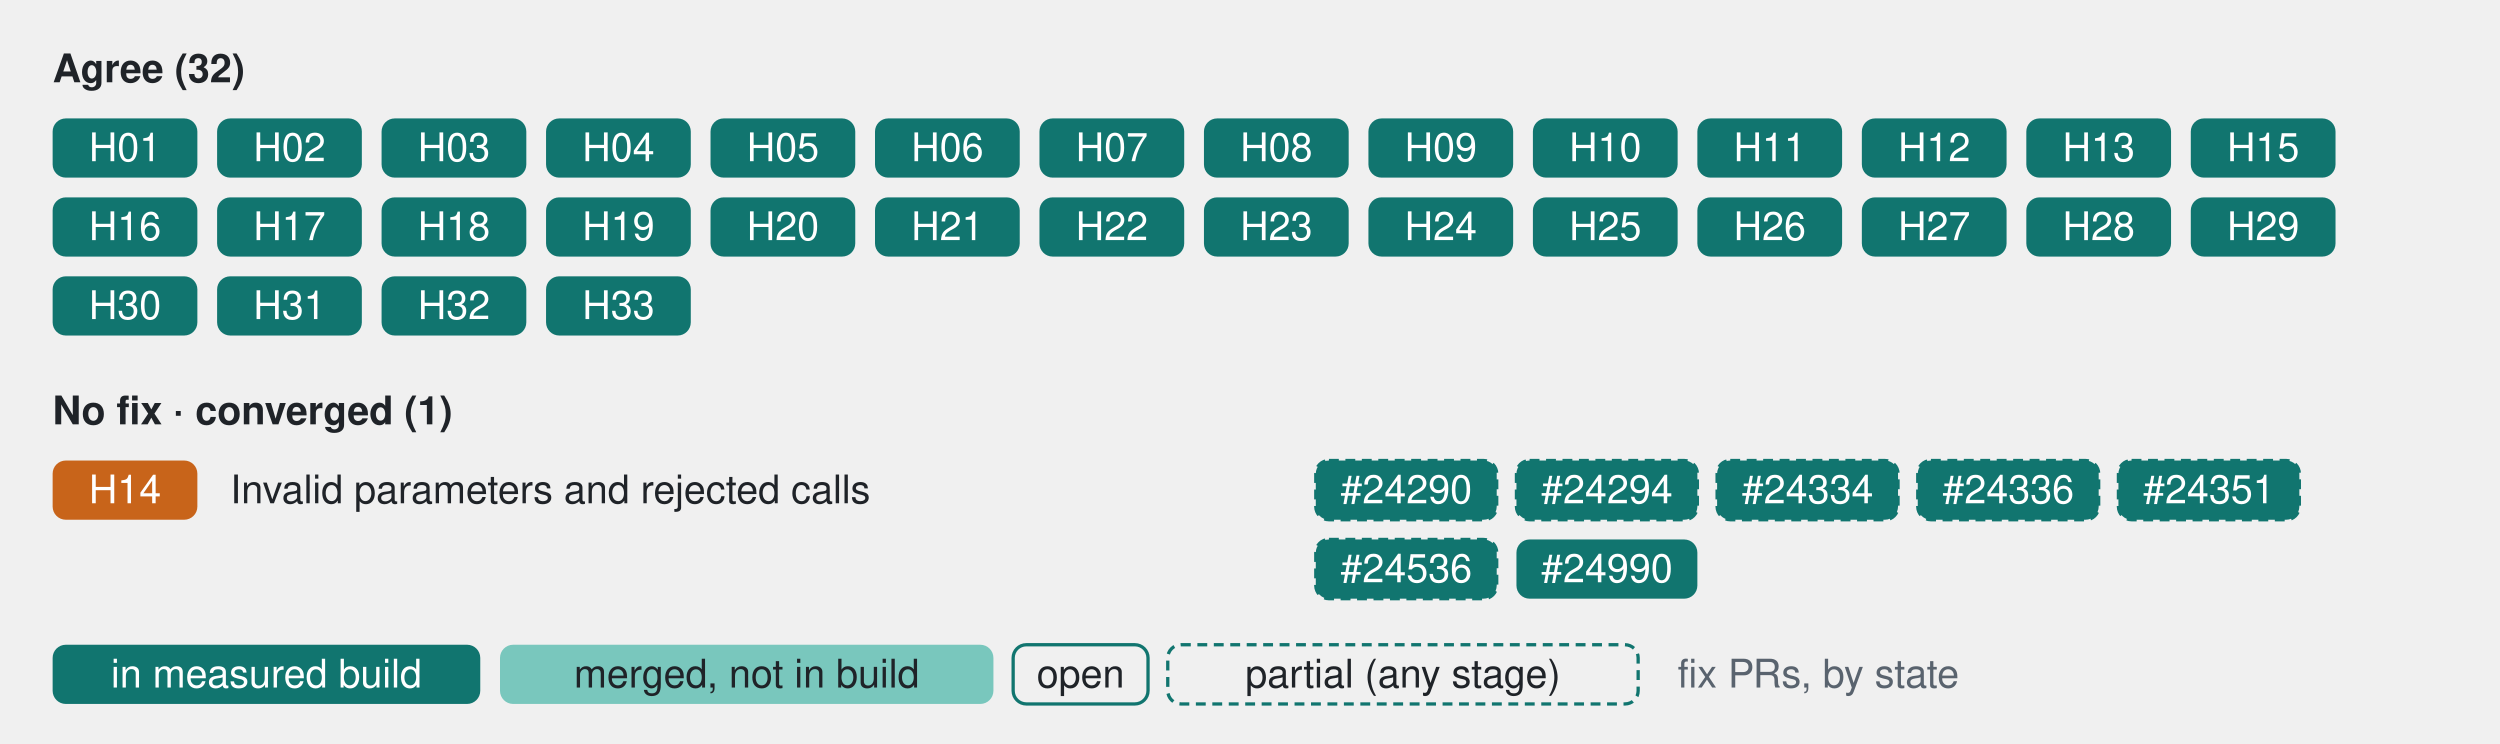
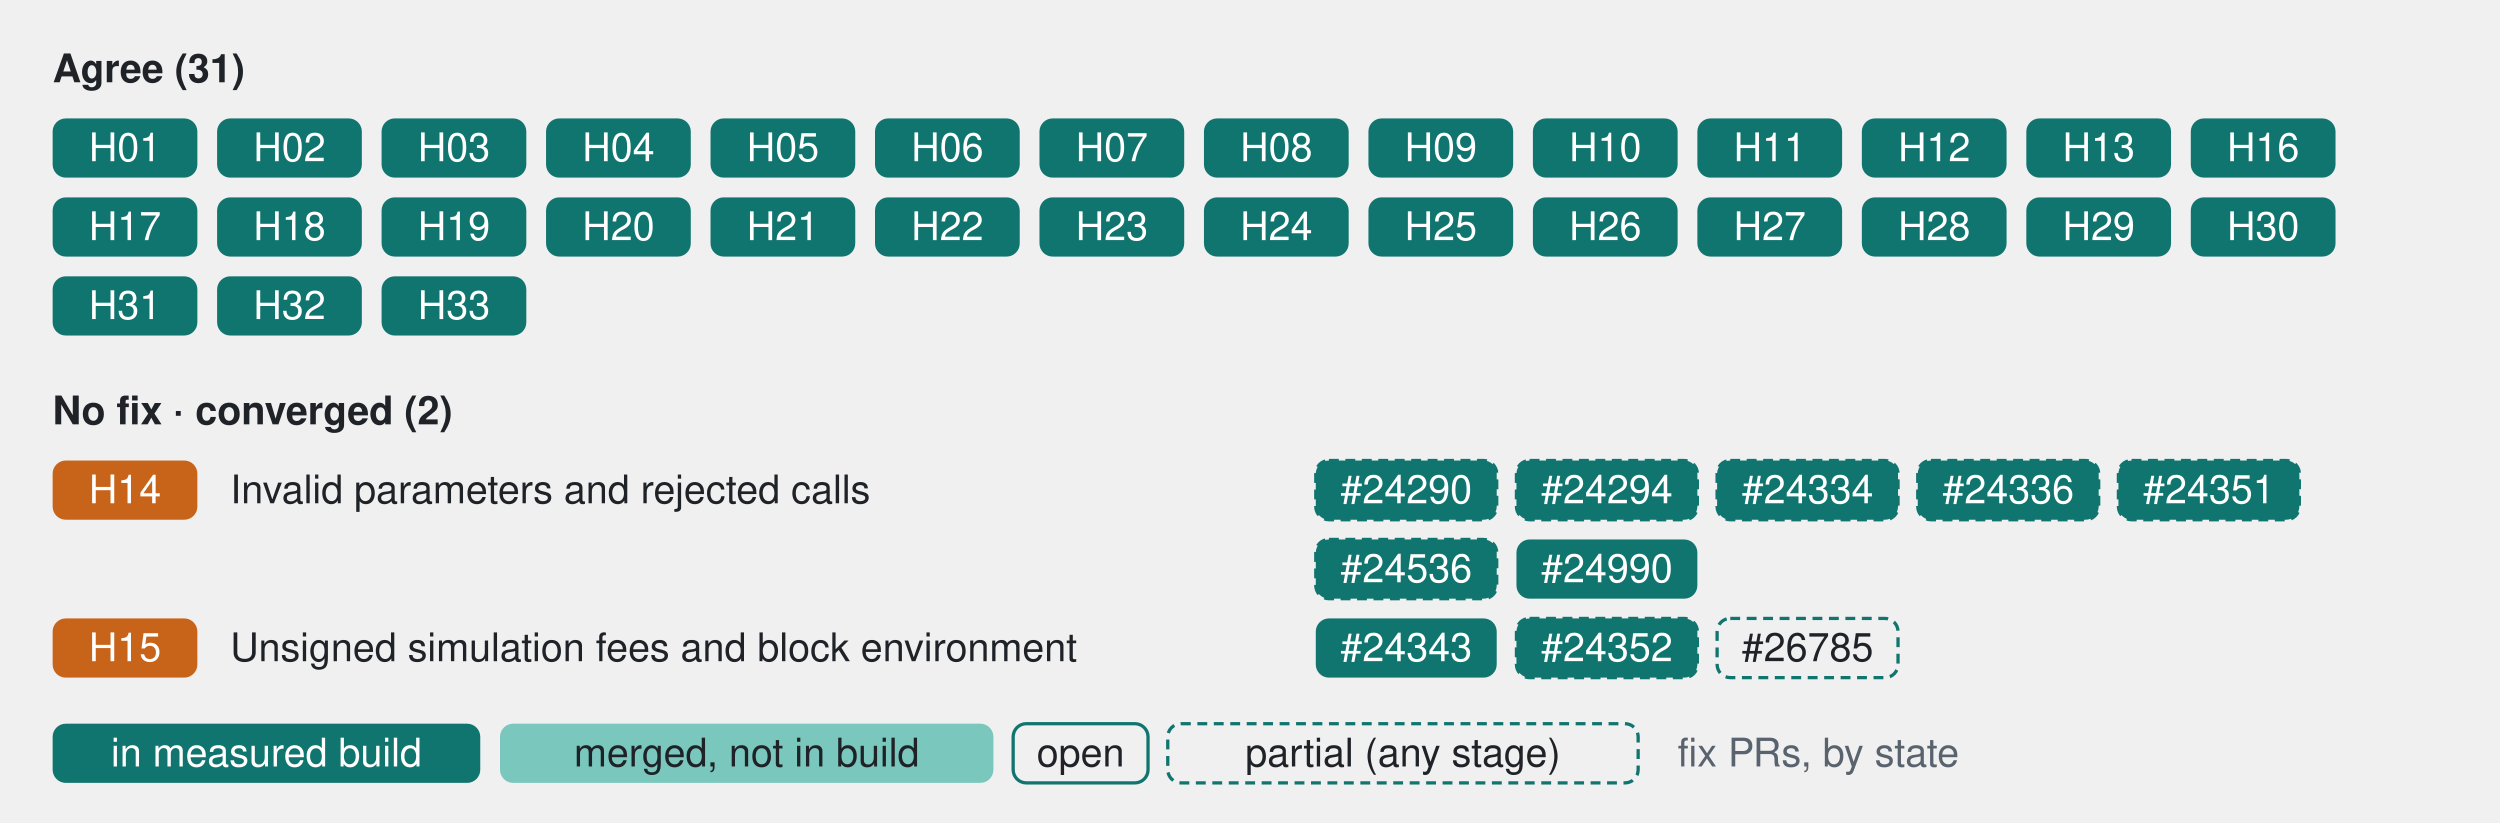
- <svg xmlns="http://www.w3.org/2000/svg" width="760" height="226" viewBox="0 0 760 226" role="img" aria-labelledby="title">
+ <svg xmlns="http://www.w3.org/2000/svg" width="760" height="250" viewBox="0 0 760 250" role="img" aria-labelledby="title">
  <style>text{font-family:-apple-system,BlinkMacSystemFont,"Segoe UI",Helvetica,Arial,sans-serif;font-size:12px}.head{font-weight:600}.partial{stroke-dasharray:3 2}.label{fill:#1f2328}.muted{fill:#59636e}.pr{fill:none;stroke:#11756f}.edge{stroke:#11756f}.b-agree{fill:#11756f}.n-agree{fill:#ffffff}.b-fix{fill:#79c7bd}.n-fix{fill:#1f2328}.b-converged{fill:#c8641a}.n-converged{fill:#ffffff}.b-review{fill:#f2b36b}.n-review{fill:#1f2328}.b-policy{fill:#8172c4}.n-policy{fill:#ffffff}.b-unmeasured{fill:#dde1e6}.n-unmeasured{fill:#1f2328}@media (prefers-color-scheme:dark){.label{fill:#e6edf3}.muted{fill:#9198a1}.pr{fill:none;stroke:#3aa59a}.edge{stroke:#3aa59a}.b-agree{fill:#3aa59a}.n-agree{fill:#0d1117}.b-fix{fill:#1a6b62}.n-fix{fill:#ffffff}.b-converged{fill:#e5843a}.n-converged{fill:#0d1117}.b-review{fill:#8f5420}.n-review{fill:#ffffff}.b-policy{fill:#9b8fe0}.n-policy{fill:#0d1117}.b-unmeasured{fill:#2d333b}.n-unmeasured{fill:#e6edf3}}</style>
-   <text class="label head" x="16" y="25">Agree (32)</text>
+   <text class="label head" x="16" y="25">Agree (31)</text>
  <rect class="b-agree" x="16" y="36" width="44" height="18" rx="4" />
  <text class="n-agree" x="38" y="49" text-anchor="middle">H01</text>
  <rect class="b-agree" x="66" y="36" width="44" height="18" rx="4" />
  <text class="n-agree" x="88" y="49" text-anchor="middle">H02</text>
  <rect class="b-agree" x="116" y="36" width="44" height="18" rx="4" />
  <text class="n-agree" x="138" y="49" text-anchor="middle">H03</text>
  <rect class="b-agree" x="166" y="36" width="44" height="18" rx="4" />
  <text class="n-agree" x="188" y="49" text-anchor="middle">H04</text>
  <rect class="b-agree" x="216" y="36" width="44" height="18" rx="4" />
  <text class="n-agree" x="238" y="49" text-anchor="middle">H05</text>
  <rect class="b-agree" x="266" y="36" width="44" height="18" rx="4" />
  <text class="n-agree" x="288" y="49" text-anchor="middle">H06</text>
  <rect class="b-agree" x="316" y="36" width="44" height="18" rx="4" />
  <text class="n-agree" x="338" y="49" text-anchor="middle">H07</text>
  <rect class="b-agree" x="366" y="36" width="44" height="18" rx="4" />
  <text class="n-agree" x="388" y="49" text-anchor="middle">H08</text>
  <rect class="b-agree" x="416" y="36" width="44" height="18" rx="4" />
  <text class="n-agree" x="438" y="49" text-anchor="middle">H09</text>
  <rect class="b-agree" x="466" y="36" width="44" height="18" rx="4" />
  <text class="n-agree" x="488" y="49" text-anchor="middle">H10</text>
  <rect class="b-agree" x="516" y="36" width="44" height="18" rx="4" />
  <text class="n-agree" x="538" y="49" text-anchor="middle">H11</text>
  <rect class="b-agree" x="566" y="36" width="44" height="18" rx="4" />
  <text class="n-agree" x="588" y="49" text-anchor="middle">H12</text>
  <rect class="b-agree" x="616" y="36" width="44" height="18" rx="4" />
  <text class="n-agree" x="638" y="49" text-anchor="middle">H13</text>
  <rect class="b-agree" x="666" y="36" width="44" height="18" rx="4" />
-   <text class="n-agree" x="688" y="49" text-anchor="middle">H15</text>
+   <text class="n-agree" x="688" y="49" text-anchor="middle">H16</text>
  <rect class="b-agree" x="16" y="60" width="44" height="18" rx="4" />
-   <text class="n-agree" x="38" y="73" text-anchor="middle">H16</text>
+   <text class="n-agree" x="38" y="73" text-anchor="middle">H17</text>
  <rect class="b-agree" x="66" y="60" width="44" height="18" rx="4" />
-   <text class="n-agree" x="88" y="73" text-anchor="middle">H17</text>
+   <text class="n-agree" x="88" y="73" text-anchor="middle">H18</text>
  <rect class="b-agree" x="116" y="60" width="44" height="18" rx="4" />
-   <text class="n-agree" x="138" y="73" text-anchor="middle">H18</text>
+   <text class="n-agree" x="138" y="73" text-anchor="middle">H19</text>
  <rect class="b-agree" x="166" y="60" width="44" height="18" rx="4" />
-   <text class="n-agree" x="188" y="73" text-anchor="middle">H19</text>
+   <text class="n-agree" x="188" y="73" text-anchor="middle">H20</text>
  <rect class="b-agree" x="216" y="60" width="44" height="18" rx="4" />
-   <text class="n-agree" x="238" y="73" text-anchor="middle">H20</text>
+   <text class="n-agree" x="238" y="73" text-anchor="middle">H21</text>
  <rect class="b-agree" x="266" y="60" width="44" height="18" rx="4" />
-   <text class="n-agree" x="288" y="73" text-anchor="middle">H21</text>
+   <text class="n-agree" x="288" y="73" text-anchor="middle">H22</text>
  <rect class="b-agree" x="316" y="60" width="44" height="18" rx="4" />
-   <text class="n-agree" x="338" y="73" text-anchor="middle">H22</text>
+   <text class="n-agree" x="338" y="73" text-anchor="middle">H23</text>
  <rect class="b-agree" x="366" y="60" width="44" height="18" rx="4" />
-   <text class="n-agree" x="388" y="73" text-anchor="middle">H23</text>
+   <text class="n-agree" x="388" y="73" text-anchor="middle">H24</text>
  <rect class="b-agree" x="416" y="60" width="44" height="18" rx="4" />
-   <text class="n-agree" x="438" y="73" text-anchor="middle">H24</text>
+   <text class="n-agree" x="438" y="73" text-anchor="middle">H25</text>
  <rect class="b-agree" x="466" y="60" width="44" height="18" rx="4" />
-   <text class="n-agree" x="488" y="73" text-anchor="middle">H25</text>
+   <text class="n-agree" x="488" y="73" text-anchor="middle">H26</text>
  <rect class="b-agree" x="516" y="60" width="44" height="18" rx="4" />
-   <text class="n-agree" x="538" y="73" text-anchor="middle">H26</text>
+   <text class="n-agree" x="538" y="73" text-anchor="middle">H27</text>
  <rect class="b-agree" x="566" y="60" width="44" height="18" rx="4" />
-   <text class="n-agree" x="588" y="73" text-anchor="middle">H27</text>
+   <text class="n-agree" x="588" y="73" text-anchor="middle">H28</text>
  <rect class="b-agree" x="616" y="60" width="44" height="18" rx="4" />
-   <text class="n-agree" x="638" y="73" text-anchor="middle">H28</text>
+   <text class="n-agree" x="638" y="73" text-anchor="middle">H29</text>
  <rect class="b-agree" x="666" y="60" width="44" height="18" rx="4" />
-   <text class="n-agree" x="688" y="73" text-anchor="middle">H29</text>
+   <text class="n-agree" x="688" y="73" text-anchor="middle">H30</text>
  <rect class="b-agree" x="16" y="84" width="44" height="18" rx="4" />
-   <text class="n-agree" x="38" y="97" text-anchor="middle">H30</text>
+   <text class="n-agree" x="38" y="97" text-anchor="middle">H31</text>
  <rect class="b-agree" x="66" y="84" width="44" height="18" rx="4" />
-   <text class="n-agree" x="88" y="97" text-anchor="middle">H31</text>
+   <text class="n-agree" x="88" y="97" text-anchor="middle">H32</text>
  <rect class="b-agree" x="116" y="84" width="44" height="18" rx="4" />
-   <text class="n-agree" x="138" y="97" text-anchor="middle">H32</text>
-   <rect class="b-agree" x="166" y="84" width="44" height="18" rx="4" />
-   <text class="n-agree" x="188" y="97" text-anchor="middle">H33</text>
-   <text class="label head" x="16" y="129">No fix · converged (1)</text>
+   <text class="n-agree" x="138" y="97" text-anchor="middle">H33</text>
+   <text class="label head" x="16" y="129">No fix · converged (2)</text>
  <rect class="b-converged" x="16" y="140" width="44" height="18" rx="4" />
  <text class="n-converged" x="38" y="153" text-anchor="middle">H14</text>
  <text class="label" x="70" y="153">Invalid parameters and rejected calls</text>
  <rect class="b-agree edge partial" x="400" y="140" width="55" height="18" rx="4" />
  <text class="n-agree" x="427.5" y="153" text-anchor="middle">#24290</text>
  <rect class="b-agree edge partial" x="461" y="140" width="55" height="18" rx="4" />
  <text class="n-agree" x="488.5" y="153" text-anchor="middle">#24294</text>
  <rect class="b-agree edge partial" x="522" y="140" width="55" height="18" rx="4" />
  <text class="n-agree" x="549.5" y="153" text-anchor="middle">#24334</text>
  <rect class="b-agree edge partial" x="583" y="140" width="55" height="18" rx="4" />
  <text class="n-agree" x="610.5" y="153" text-anchor="middle">#24336</text>
  <rect class="b-agree edge partial" x="644" y="140" width="55" height="18" rx="4" />
  <text class="n-agree" x="671.5" y="153" text-anchor="middle">#24351</text>
  <rect class="b-agree edge partial" x="400" y="164" width="55" height="18" rx="4" />
  <text class="n-agree" x="427.5" y="177" text-anchor="middle">#24536</text>
  <rect class="b-agree" x="461" y="164" width="55" height="18" rx="4" />
  <text class="n-agree" x="488.5" y="177" text-anchor="middle">#24990</text>
-   <rect class="b-agree" x="16" y="196" width="130" height="18" rx="4" />
-   <text class="n-agree" x="81" y="209" text-anchor="middle">in measured build</text>
-   <rect class="b-fix" x="152" y="196" width="150" height="18" rx="4" />
-   <text class="n-fix" x="227" y="209" text-anchor="middle">merged, not in build</text>
-   <rect class="pr" x="308" y="196" width="41" height="18" rx="4" />
-   <text class="label" x="328.5" y="209" text-anchor="middle">open</text>
-   <rect class="pr partial" x="355" y="196" width="143" height="18" rx="4" />
-   <text class="label" x="426.5" y="209" text-anchor="middle">partial (any stage)</text>
-   <text class="muted" x="510" y="209">fix PRs, by state</text>
+   <rect class="b-converged" x="16" y="188" width="44" height="18" rx="4" />
+   <text class="n-converged" x="38" y="201" text-anchor="middle">H15</text>
+   <text class="label" x="70" y="201">Unsigned simulation fees and block environment</text>
+   <rect class="b-agree" x="400" y="188" width="55" height="18" rx="4" />
+   <text class="n-agree" x="427.5" y="201" text-anchor="middle">#24343</text>
+   <rect class="b-agree edge partial" x="461" y="188" width="55" height="18" rx="4" />
+   <text class="n-agree" x="488.5" y="201" text-anchor="middle">#24352</text>
+   <rect class="pr edge partial" x="522" y="188" width="55" height="18" rx="4" />
+   <text class="label" x="549.5" y="201" text-anchor="middle">#26785</text>
+   <rect class="b-agree" x="16" y="220" width="130" height="18" rx="4" />
+   <text class="n-agree" x="81" y="233" text-anchor="middle">in measured build</text>
+   <rect class="b-fix" x="152" y="220" width="150" height="18" rx="4" />
+   <text class="n-fix" x="227" y="233" text-anchor="middle">merged, not in build</text>
+   <rect class="pr" x="308" y="220" width="41" height="18" rx="4" />
+   <text class="label" x="328.5" y="233" text-anchor="middle">open</text>
+   <rect class="pr partial" x="355" y="220" width="143" height="18" rx="4" />
+   <text class="label" x="426.5" y="233" text-anchor="middle">partial (any stage)</text>
+   <text class="muted" x="510" y="233">fix PRs, by state</text>
</svg>
